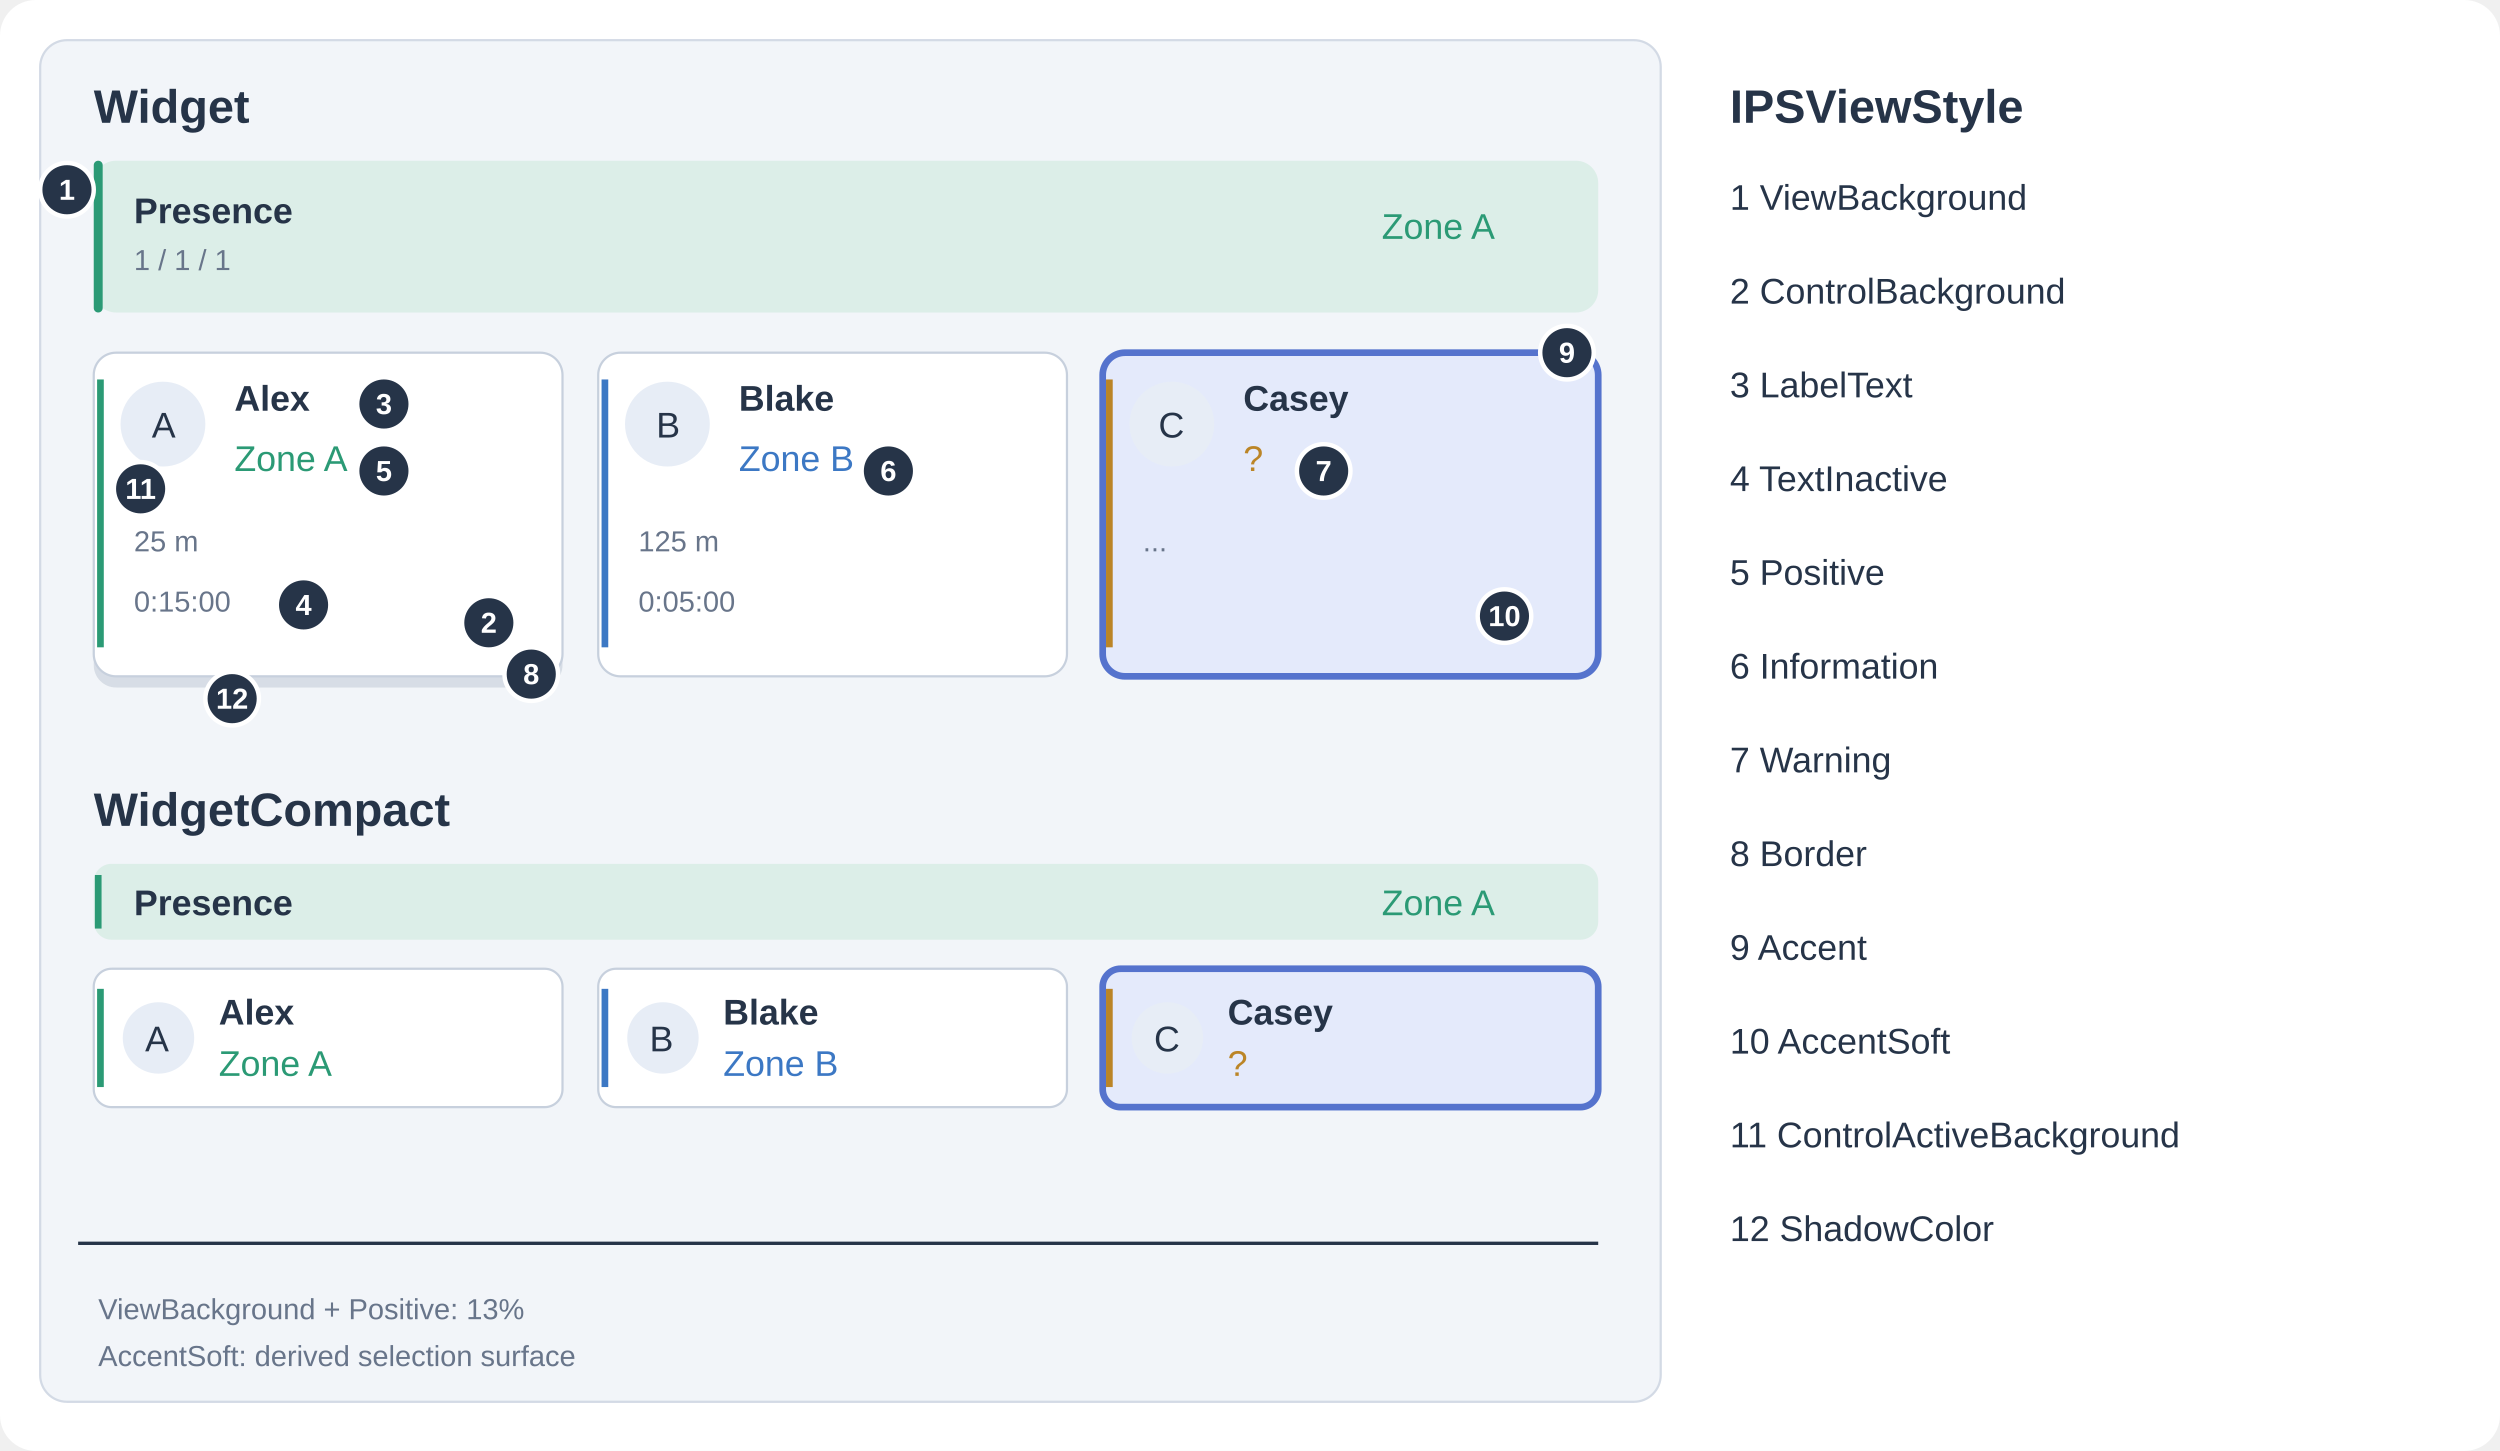
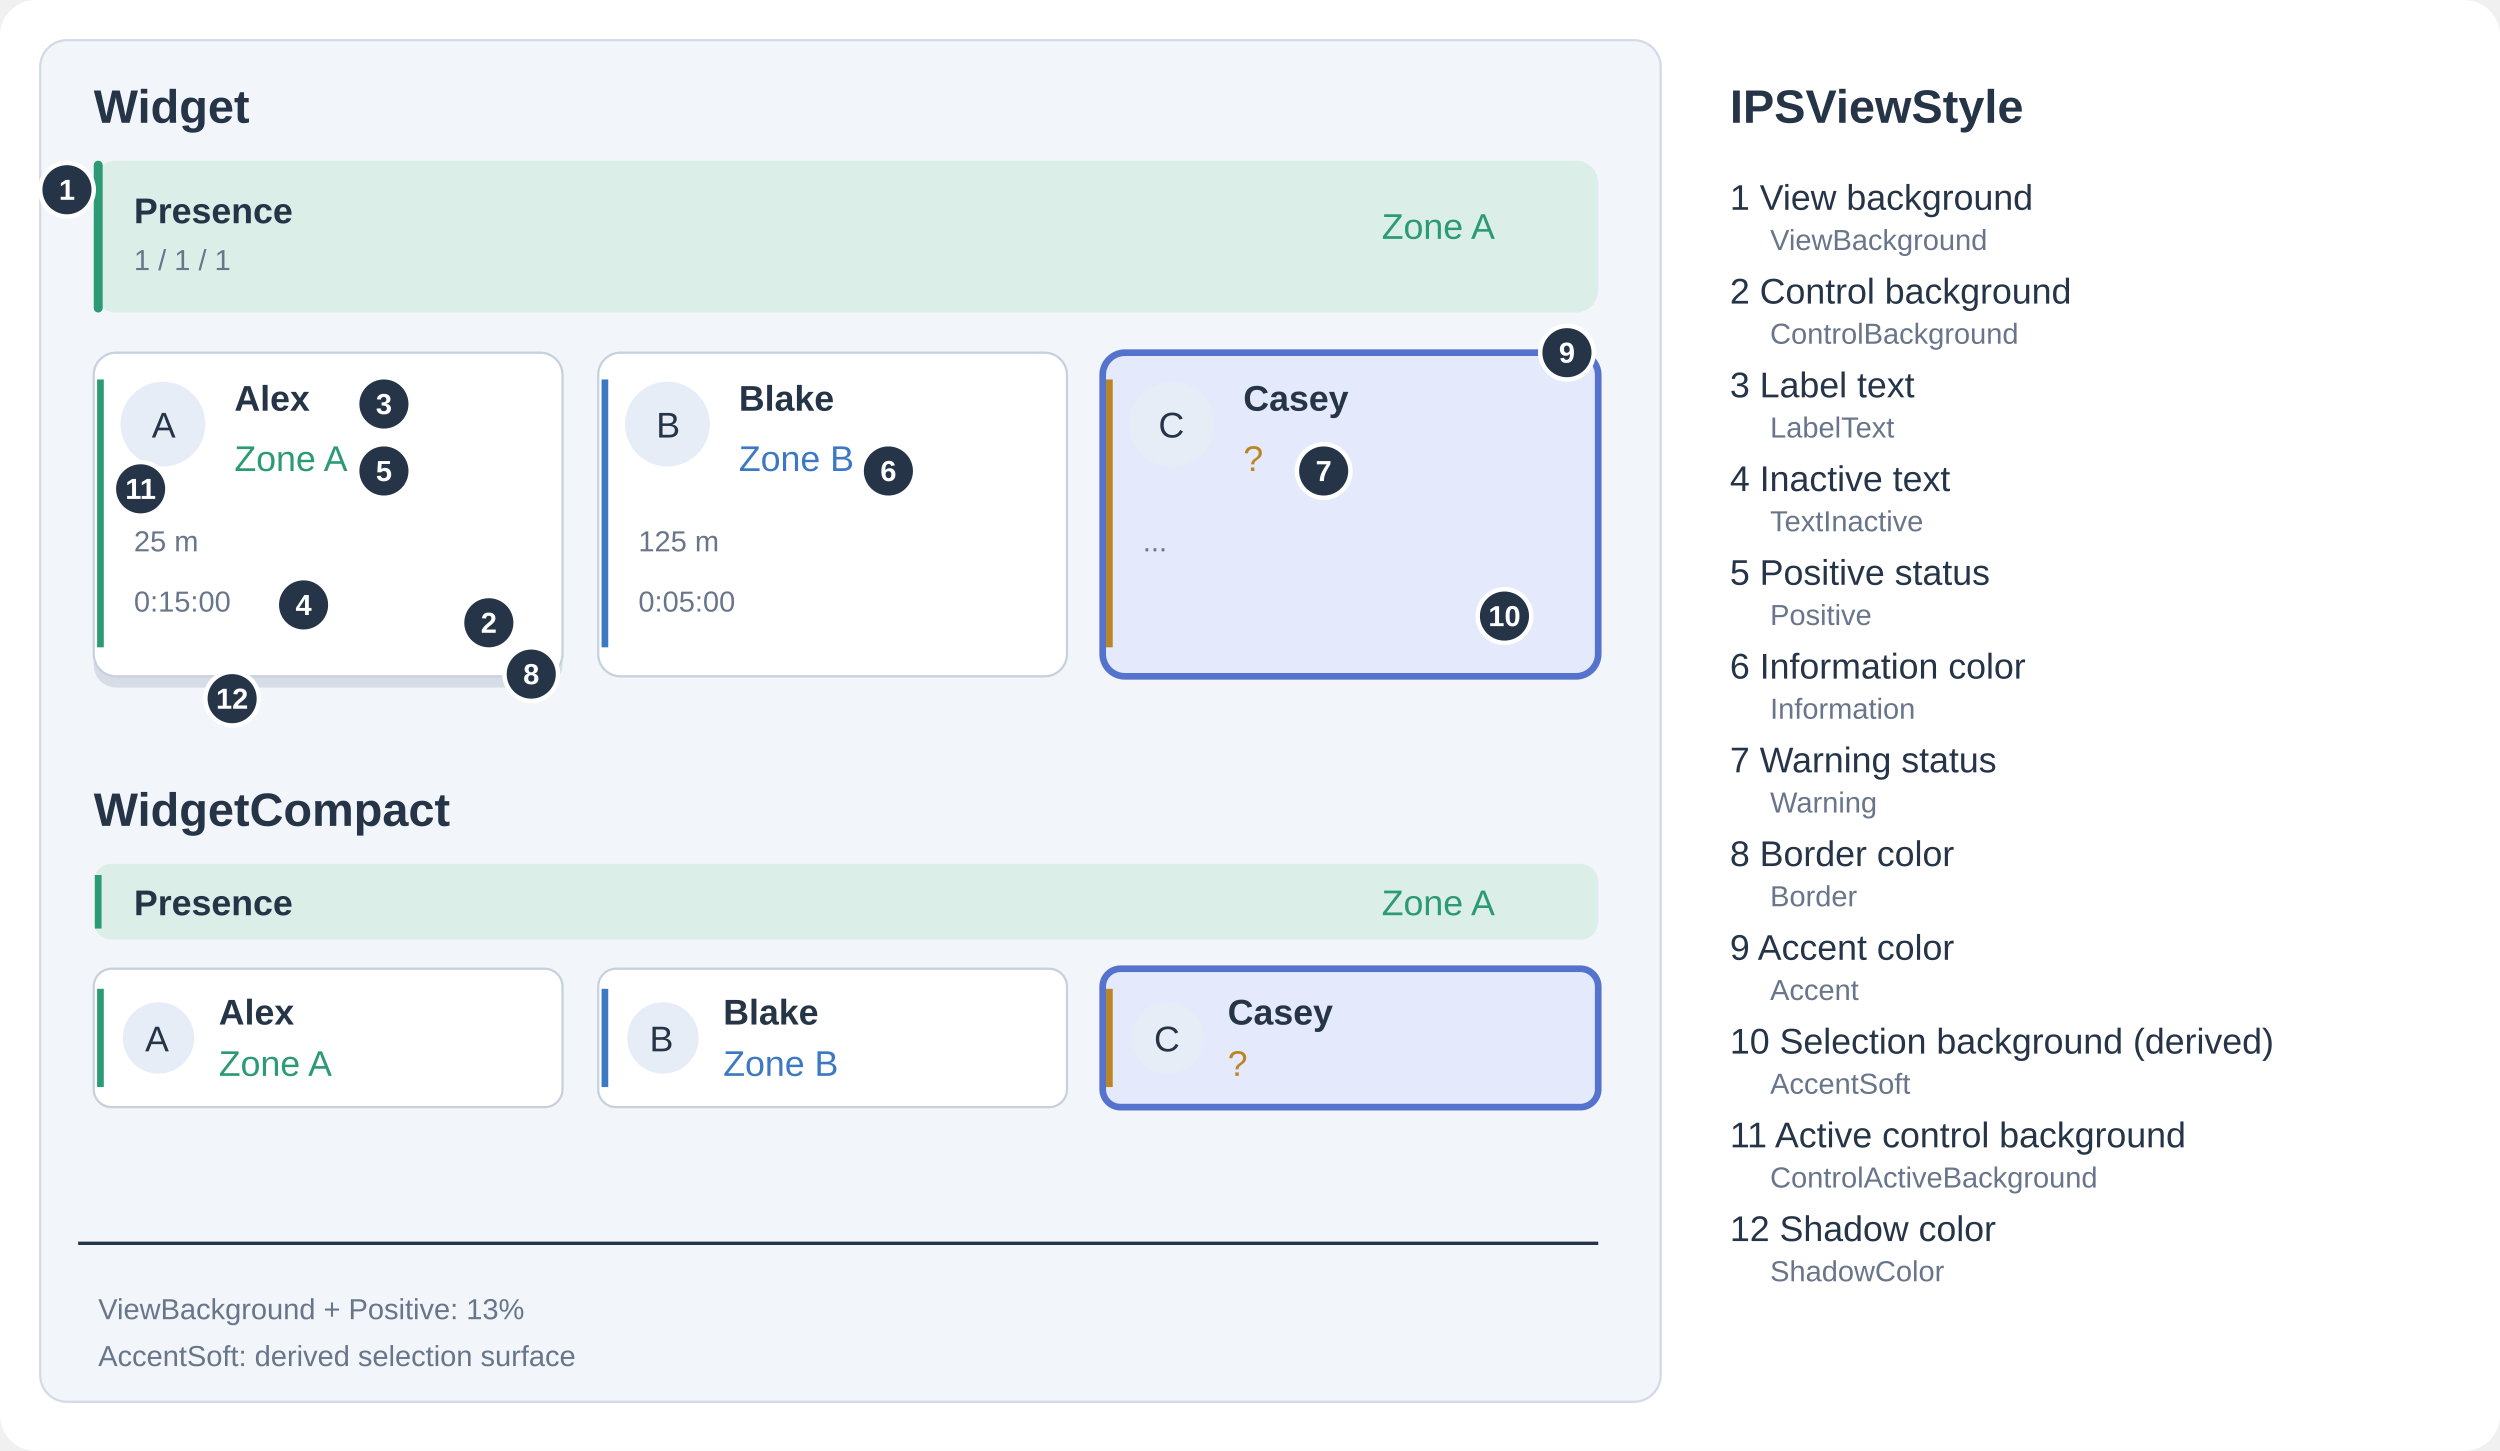
<svg xmlns="http://www.w3.org/2000/svg" width="1120" height="650" viewBox="0 0 1120 650">
  <defs>
    <style>
      text{font-family:Arial,sans-serif;fill:#263448;font-size:16px}
      .small{font-size:13px;fill:#68758a}.role{font-size:15px}.heading{font-size:21px;font-weight:bold}
      .number{fill:#fff;font-size:13px;font-weight:bold;text-anchor:middle;dominant-baseline:central}
      .pin{fill:#263448;stroke:#fff;stroke-width:2}.wire{fill:none;stroke:#263448;stroke-width:1.5}
    </style>
  </defs>
  <rect width="1120" height="650" rx="16" fill="#fff" />
  <rect x="18" y="18" width="726" height="610" rx="12" fill="#f2f5f9" stroke="#d3dae5" />
  <text x="42" y="55" class="heading">Widget</text>
  <rect x="42" y="72" width="674" height="68" rx="10" fill="#dceee8" />
  <rect x="42" y="72" width="4" height="68" rx="2" fill="#2b9a75" />
  <text x="60" y="100" font-weight="bold">Presence</text>
  <text x="60" y="121" class="small">1 / 1 / 1</text>
  <text x="619" y="107" style="fill:#2b9a75">Zone A</text>
  <rect x="42" y="158" width="210" height="145" rx="10" fill="#97a4b7" opacity=".3" transform="translate(0 5)" />
  <rect x="42" y="158" width="210" height="145" rx="10" fill="#fff" stroke="#c7d0dd" />
  <path d="M45 170V290" stroke="#2b9a75" stroke-width="3" />
  <circle cx="73" cy="190" r="19" fill="#e7edf6" />
  <text x="68" y="196">A</text>
  <text x="105" y="184" font-weight="bold">Alex</text>
  <text x="105" y="211" style="fill:#2b9a75">Zone A</text>
  <text x="60" y="247" class="small">25 m</text>
  <text x="60" y="274" class="small">0:15:00</text>
  <rect x="268" y="158" width="210" height="145" rx="10" fill="#fff" stroke="#c7d0dd" />
  <path d="M271 170V290" stroke="#3c78c4" stroke-width="3" />
  <circle cx="299" cy="190" r="19" fill="#e7edf6" />
  <text x="294" y="196">B</text>
  <text x="331" y="184" font-weight="bold">Blake</text>
  <text x="331" y="211" style="fill:#3c78c4">Zone B</text>
  <text x="286" y="247" class="small">125 m</text>
  <text x="286" y="274" class="small">0:05:00</text>
  <rect x="494" y="158" width="222" height="145" rx="10" fill="#e4eafb" stroke="#5573cd" stroke-width="3" />
  <path d="M497 170V290" stroke="#bb8526" stroke-width="3" />
  <circle cx="525" cy="190" r="19" fill="#e7edf6" />
  <text x="519" y="196">C</text>
  <text x="557" y="184" font-weight="bold">Casey</text>
  <text x="557" y="211" style="fill:#bb8526">?</text>
  <text x="512" y="247" class="small">...</text>
  <text x="42" y="370" class="heading">WidgetCompact</text>
  <rect x="42" y="387" width="674" height="34" rx="8" fill="#dceee8" />
  <path d="M44 392V416" stroke="#2b9a75" stroke-width="3" />
  <text x="60" y="410" font-weight="bold">Presence</text>
  <text x="619" y="410" style="fill:#2b9a75">Zone A</text>
  <rect x="42" y="434" width="210" height="62" rx="8" fill="#fff" stroke="#c7d0dd" />
  <path d="M45 443V487" stroke="#2b9a75" stroke-width="3" />
  <circle cx="71" cy="465" r="16" fill="#e7edf6" />
  <text x="65" y="471">A</text>
  <text x="98" y="459" font-weight="bold">Alex</text>
  <text x="98" y="482" style="fill:#2b9a75">Zone A</text>
  <rect x="268" y="434" width="210" height="62" rx="8" fill="#fff" stroke="#c7d0dd" />
  <path d="M271 443V487" stroke="#3c78c4" stroke-width="3" />
  <circle cx="297" cy="465" r="16" fill="#e7edf6" />
  <text x="291" y="471">B</text>
  <text x="324" y="459" font-weight="bold">Blake</text>
  <text x="324" y="482" style="fill:#3c78c4">Zone B</text>
  <rect x="494" y="434" width="222" height="62" rx="8" fill="#e4eafb" stroke="#5573cd" stroke-width="3" />
  <path d="M497 443V487" stroke="#bb8526" stroke-width="3" />
  <circle cx="523" cy="465" r="16" fill="#e7edf6" />
  <text x="517" y="471">C</text>
  <text x="550" y="459" font-weight="bold">Casey</text>
  <text x="550" y="482" style="fill:#bb8526">?</text>
  <path class="wire" d="M35 557H716" />
  <text x="44" y="591" class="small">ViewBackground + Positive: 13%</text>
  <text x="44" y="612" class="small">AccentSoft: derived selection surface</text>
  <g>
    <circle class="pin" cx="30" cy="85" r="12" />
    <text class="number" x="30" y="85">1</text>
    <circle class="pin" cx="219" cy="279" r="12" />
    <text class="number" x="219" y="279">2</text>
    <circle class="pin" cx="172" cy="181" r="12" />
    <text class="number" x="172" y="181">3</text>
    <circle class="pin" cx="136" cy="271" r="12" />
    <text class="number" x="136" y="271">4</text>
    <circle class="pin" cx="172" cy="211" r="12" />
    <text class="number" x="172" y="211">5</text>
    <circle class="pin" cx="398" cy="211" r="12" />
    <text class="number" x="398" y="211">6</text>
    <circle class="pin" cx="593" cy="211" r="12" />
    <text class="number" x="593" y="211">7</text>
    <circle class="pin" cx="238" cy="302" r="12" />
    <text class="number" x="238" y="302">8</text>
    <circle class="pin" cx="702" cy="158" r="12" />
    <text class="number" x="702" y="158">9</text>
    <circle class="pin" cx="674" cy="276" r="12" />
    <text class="number" x="674" y="276">10</text>
    <circle class="pin" cx="63" cy="219" r="12" />
    <text class="number" x="63" y="219">11</text>
    <circle class="pin" cx="104" cy="313" r="12" />
    <text class="number" x="104" y="313">12</text>
  </g>
  <text x="775" y="55" class="heading">IPSViewStyle</text>
  <g class="role">
-     <text x="775" y="94">1   ViewBackground</text>
-     <text x="775" y="136">2   ControlBackground</text>
-     <text x="775" y="178">3   LabelText</text>
-     <text x="775" y="220">4   TextInactive</text>
-     <text x="775" y="262">5   Positive</text>
-     <text x="775" y="304">6   Information</text>
-     <text x="775" y="346">7   Warning</text>
-     <text x="775" y="388">8   Border</text>
-     <text x="775" y="430">9   Accent</text>
-     <text x="775" y="472">10 AccentSoft</text>
-     <text x="775" y="514">11 ControlActiveBackground</text>
-     <text x="775" y="556">12 ShadowColor</text>
+     <text x="775" y="94">1   View background</text>
+     <text x="793" y="112" class="small">ViewBackground</text>
+     <text x="775" y="136">2   Control background</text>
+     <text x="793" y="154" class="small">ControlBackground</text>
+     <text x="775" y="178">3   Label text</text>
+     <text x="793" y="196" class="small">LabelText</text>
+     <text x="775" y="220">4   Inactive text</text>
+     <text x="793" y="238" class="small">TextInactive</text>
+     <text x="775" y="262">5   Positive status</text>
+     <text x="793" y="280" class="small">Positive</text>
+     <text x="775" y="304">6   Information color</text>
+     <text x="793" y="322" class="small">Information</text>
+     <text x="775" y="346">7   Warning status</text>
+     <text x="793" y="364" class="small">Warning</text>
+     <text x="775" y="388">8   Border color</text>
+     <text x="793" y="406" class="small">Border</text>
+     <text x="775" y="430">9   Accent color</text>
+     <text x="793" y="448" class="small">Accent</text>
+     <text x="775" y="472">10 Selection background (derived)</text>
+     <text x="793" y="490" class="small">AccentSoft</text>
+     <text x="775" y="514">11 Active control background</text>
+     <text x="793" y="532" class="small">ControlActiveBackground</text>
+     <text x="775" y="556">12 Shadow color</text>
+     <text x="793" y="574" class="small">ShadowColor</text>
  </g>
</svg>
